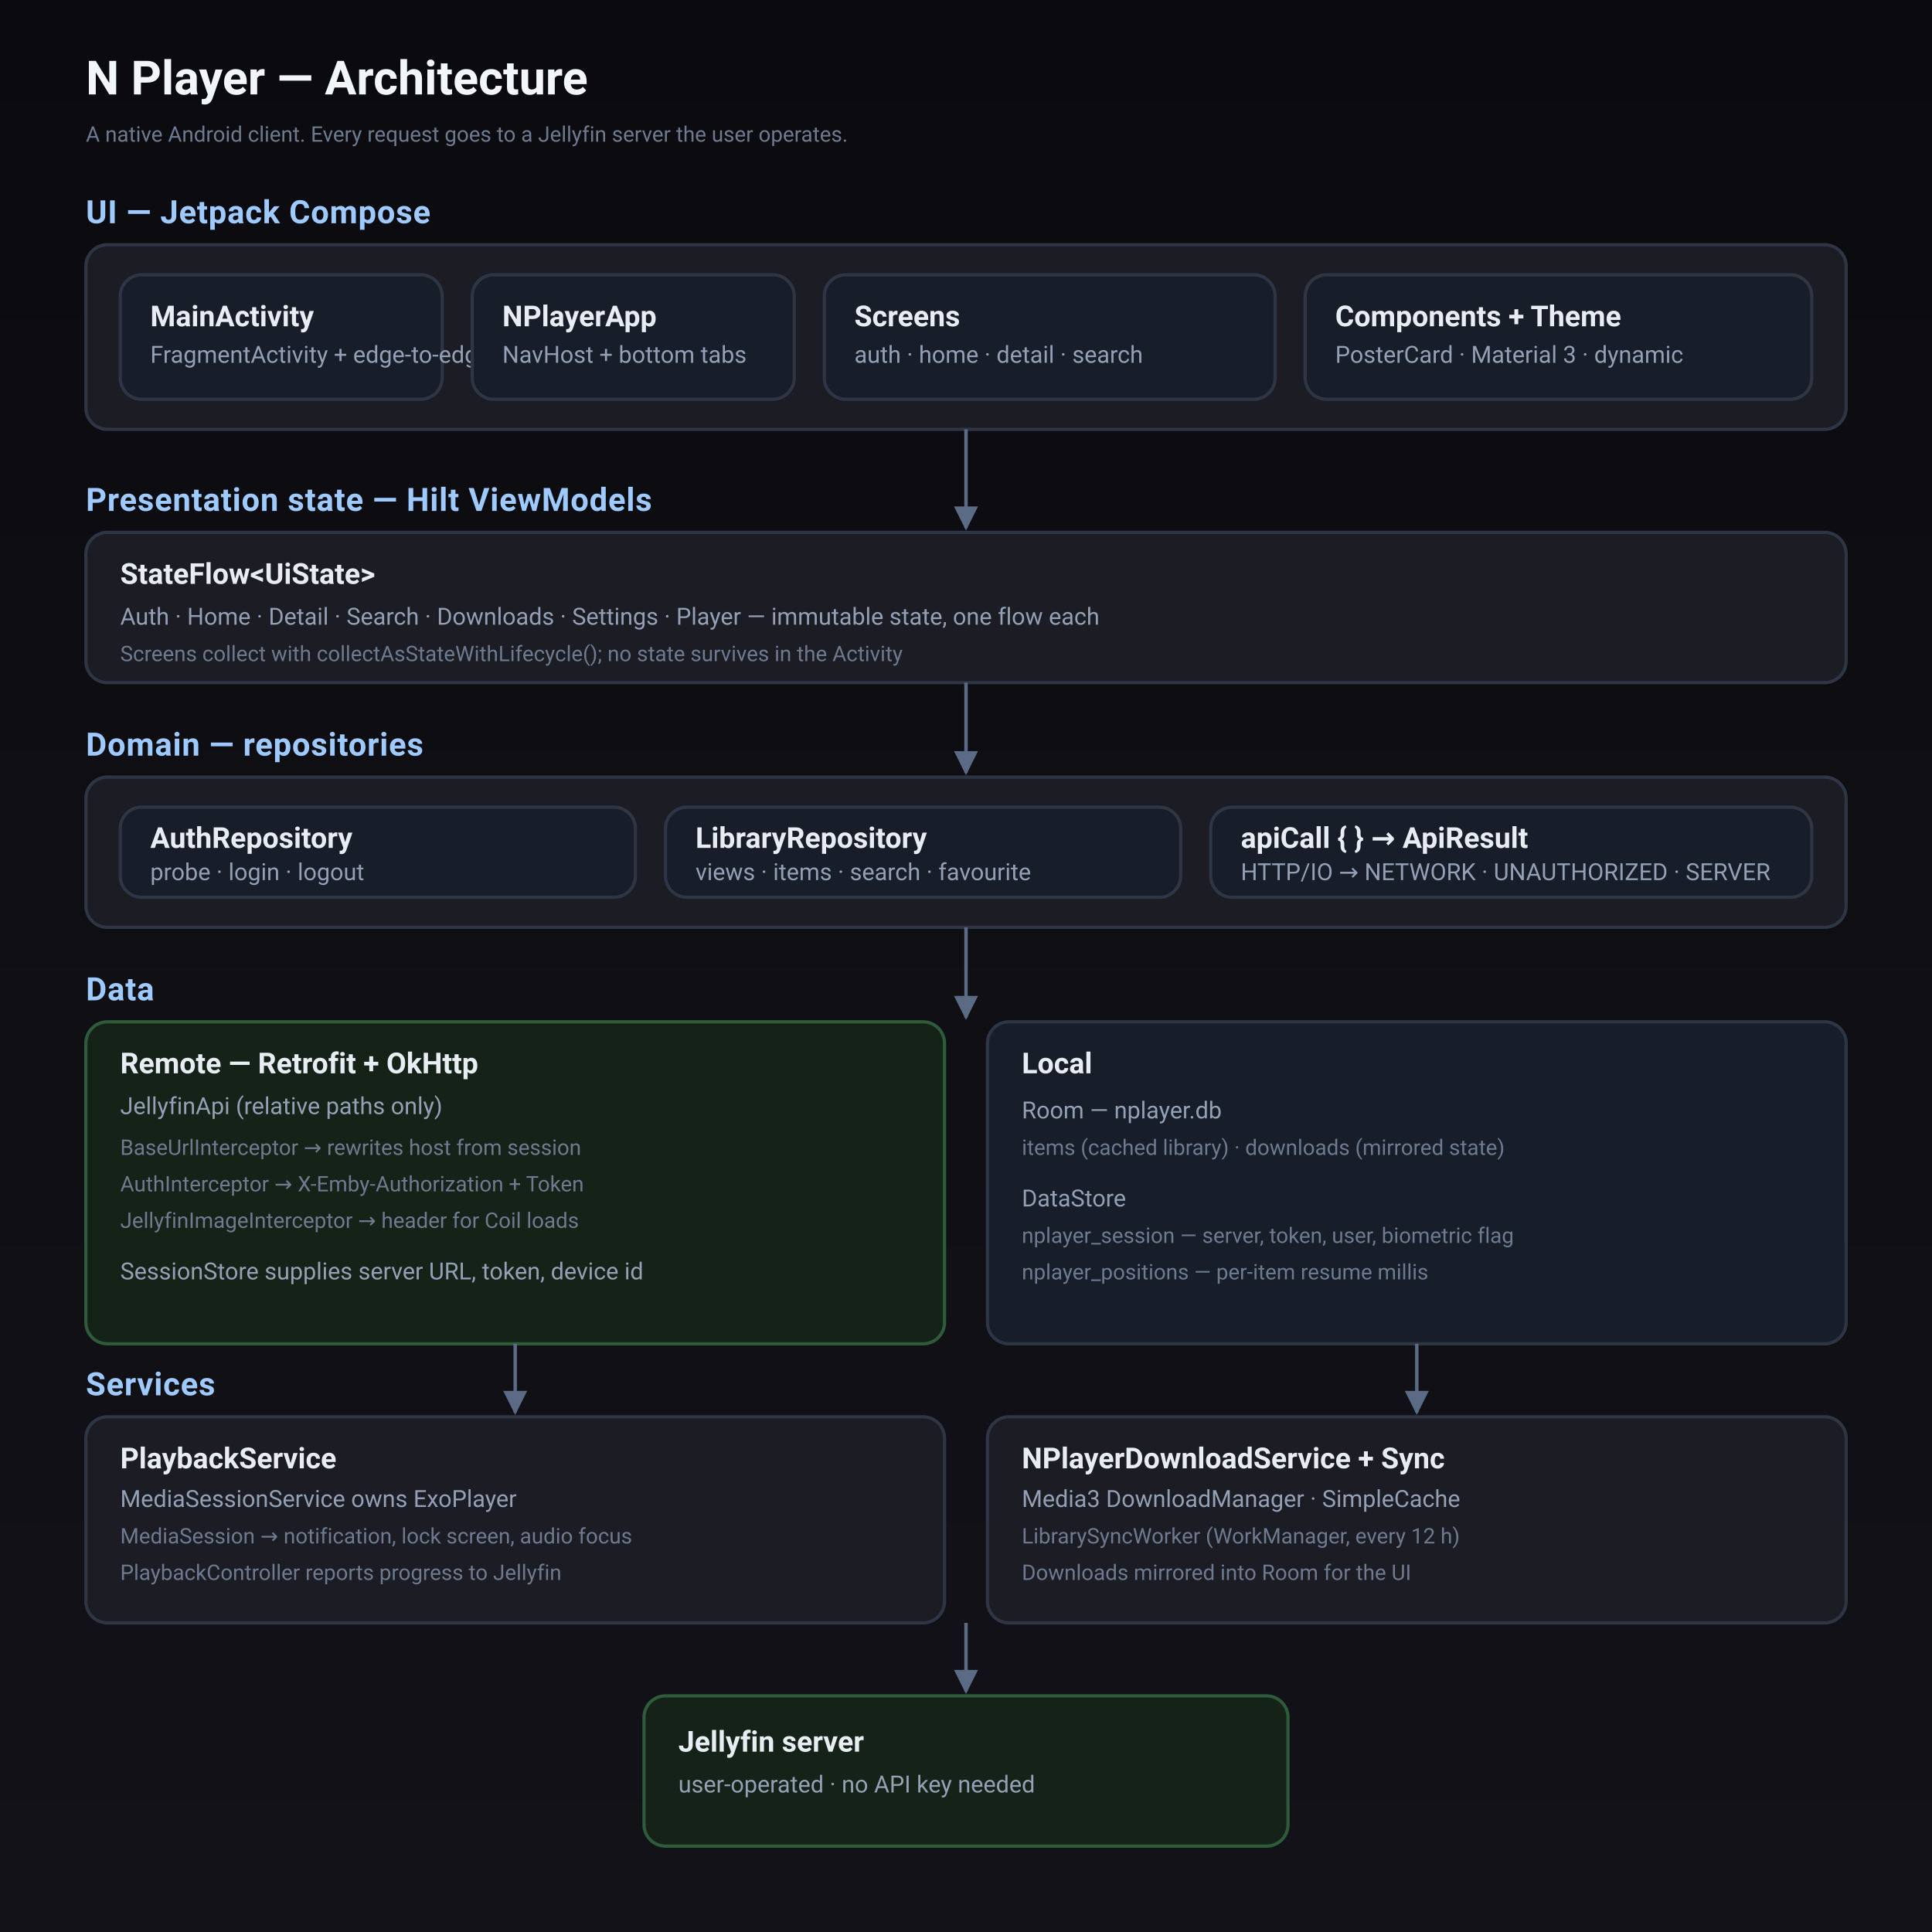
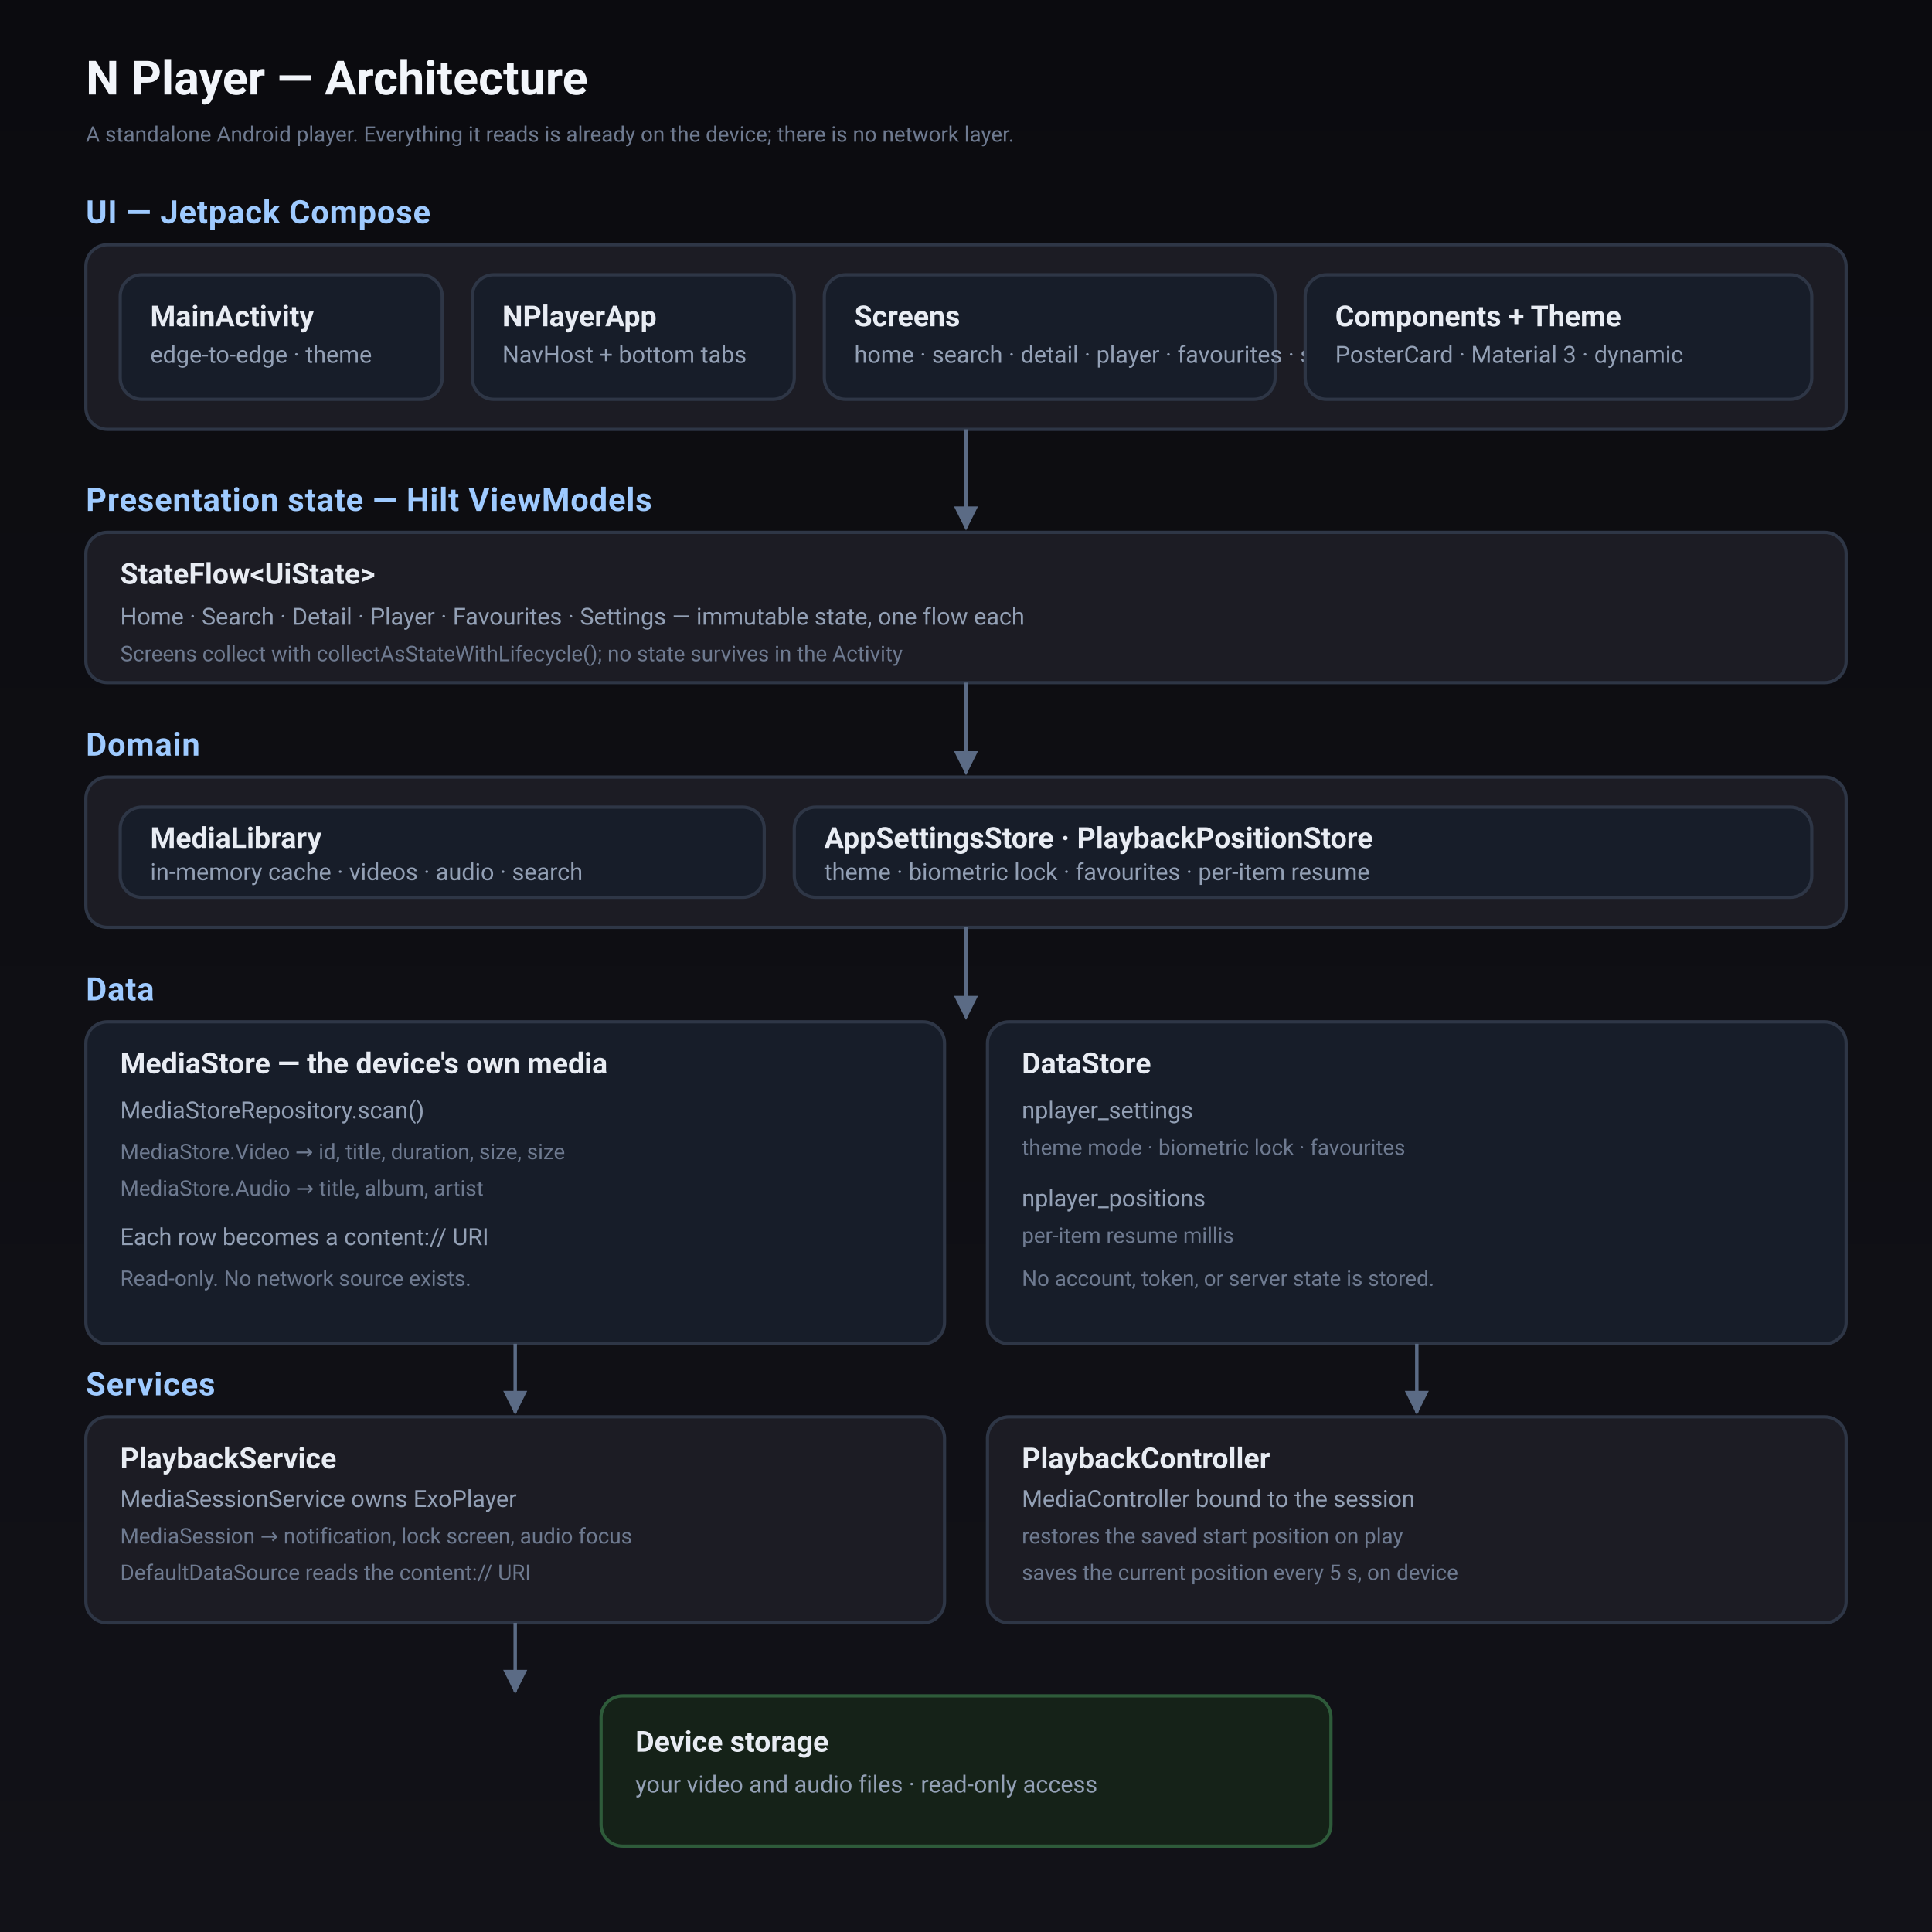
<svg xmlns="http://www.w3.org/2000/svg" viewBox="0 0 900 900" width="900" height="900" role="img" aria-labelledby="title desc" font-family="ui-sans-serif, system-ui, 'Segoe UI', Roboto, sans-serif">
  <defs>
    <linearGradient id="bg" x1="0" y1="0" x2="0" y2="1">
      <stop offset="0%" stop-color="#0B0B0F" />
      <stop offset="100%" stop-color="#121218" />
    </linearGradient>
    <marker id="arrow" viewBox="0 0 10 10" refX="9" refY="5" markerWidth="7" markerHeight="7" orient="auto-start-reverse">
      <path d="M 0 0 L 10 5 L 0 10 z" fill="#5B6B85" />
    </marker>
  </defs>
  <rect width="900" height="900" fill="url(#bg)" />
  <text x="40" y="44" fill="#F2F5FA" font-size="22" font-weight="700">N Player — Architecture</text>
-   <text x="40" y="66" fill="#6E7A90" font-size="10px">A native Android client. Every request goes to a Jellyfin server the user operates.</text>
+   <text x="40" y="66" fill="#6E7A90" font-size="10px">A standalone Android player. Everything it reads is already on the device; there is no network layer.</text>
  <text x="40" y="104" fill="#9ECAFF" font-size="15px" font-weight="700" letter-spacing=".02em">UI — Jetpack Compose</text>
  <rect x="40" y="114" width="820" height="86" fill="#1C1C24" stroke="#2E3646" stroke-width="1.5" rx="10" />
  <g>
    <rect x="56" y="128" width="150" height="58" fill="#171d29" stroke="#2E3646" stroke-width="1.5" rx="10" />
    <text x="70" y="152" fill="#E8ECF3" font-size="13.5px" font-weight="600">MainActivity</text>
-     <text x="70" y="169" fill="#93A0B5" font-size="11px">FragmentActivity + edge-to-edge</text>
+     <text x="70" y="169" fill="#93A0B5" font-size="11px">edge-to-edge · theme</text>
  </g>
  <g>
    <rect x="220" y="128" width="150" height="58" fill="#171d29" stroke="#2E3646" stroke-width="1.5" rx="10" />
    <text x="234" y="152" fill="#E8ECF3" font-size="13.5px" font-weight="600">NPlayerApp</text>
    <text x="234" y="169" fill="#93A0B5" font-size="11px">NavHost + bottom tabs</text>
  </g>
  <g>
    <rect x="384" y="128" width="210" height="58" fill="#171d29" stroke="#2E3646" stroke-width="1.5" rx="10" />
    <text x="398" y="152" fill="#E8ECF3" font-size="13.5px" font-weight="600">Screens</text>
-     <text x="398" y="169" fill="#93A0B5" font-size="11px">auth · home · detail · search</text>
+     <text x="398" y="169" fill="#93A0B5" font-size="11px">home · search · detail · player · favourites · settings</text>
  </g>
  <g>
    <rect x="608" y="128" width="236" height="58" fill="#171d29" stroke="#2E3646" stroke-width="1.5" rx="10" />
    <text x="622" y="152" fill="#E8ECF3" font-size="13.5px" font-weight="600">Components + Theme</text>
    <text x="622" y="169" fill="#93A0B5" font-size="11px">PosterCard · Material 3 · dynamic</text>
  </g>
  <text x="40" y="238" fill="#9ECAFF" font-size="15px" font-weight="700" letter-spacing=".02em">Presentation state — Hilt ViewModels</text>
  <rect x="40" y="248" width="820" height="70" fill="#1C1C24" stroke="#2E3646" stroke-width="1.5" rx="10" />
  <text x="56" y="272" fill="#E8ECF3" font-size="13.5px" font-weight="600">StateFlow&lt;UiState&gt;</text>
-   <text x="56" y="291" fill="#93A0B5" font-size="11px">Auth · Home · Detail · Search · Downloads · Settings · Player — immutable state, one flow each</text>
+   <text x="56" y="291" fill="#93A0B5" font-size="11px">Home · Search · Detail · Player · Favourites · Settings — immutable state, one flow each</text>
  <text x="56" y="308" fill="#6E7A90" font-size="10px">Screens collect with collectAsStateWithLifecycle(); no state survives in the Activity</text>
-   <text x="40" y="352" fill="#9ECAFF" font-size="15px" font-weight="700" letter-spacing=".02em">Domain — repositories</text>
+   <text x="40" y="352" fill="#9ECAFF" font-size="15px" font-weight="700" letter-spacing=".02em">Domain</text>
  <rect x="40" y="362" width="820" height="70" fill="#1C1C24" stroke="#2E3646" stroke-width="1.5" rx="10" />
  <g>
-     <rect x="56" y="376" width="240" height="42" fill="#171d29" stroke="#2E3646" stroke-width="1.5" rx="10" />
-     <text x="70" y="395" fill="#E8ECF3" font-size="13.5px" font-weight="600">AuthRepository</text>
-     <text x="70" y="410" fill="#93A0B5" font-size="11px">probe · login · logout</text>
+     <rect x="56" y="376" width="300" height="42" fill="#171d29" stroke="#2E3646" stroke-width="1.5" rx="10" />
+     <text x="70" y="395" fill="#E8ECF3" font-size="13.5px" font-weight="600">MediaLibrary</text>
+     <text x="70" y="410" fill="#93A0B5" font-size="11px">in-memory cache · videos · audio · search</text>
  </g>
  <g>
-     <rect x="310" y="376" width="240" height="42" fill="#171d29" stroke="#2E3646" stroke-width="1.5" rx="10" />
-     <text x="324" y="395" fill="#E8ECF3" font-size="13.5px" font-weight="600">LibraryRepository</text>
-     <text x="324" y="410" fill="#93A0B5" font-size="11px">views · items · search · favourite</text>
-   </g>
-   <g>
-     <rect x="564" y="376" width="280" height="42" fill="#171d29" stroke="#2E3646" stroke-width="1.5" rx="10" />
-     <text x="578" y="395" fill="#E8ECF3" font-size="13.5px" font-weight="600">apiCall { } → ApiResult</text>
-     <text x="578" y="410" fill="#93A0B5" font-size="11px">HTTP/IO → NETWORK · UNAUTHORIZED · SERVER</text>
+     <rect x="370" y="376" width="474" height="42" fill="#171d29" stroke="#2E3646" stroke-width="1.5" rx="10" />
+     <text x="384" y="395" fill="#E8ECF3" font-size="13.5px" font-weight="600">AppSettingsStore · PlaybackPositionStore</text>
+     <text x="384" y="410" fill="#93A0B5" font-size="11px">theme · biometric lock · favourites · per-item resume</text>
  </g>
  <text x="40" y="466" fill="#9ECAFF" font-size="15px" font-weight="700" letter-spacing=".02em">Data</text>
-   <rect x="40" y="476" width="400" height="150" fill="#152218" stroke="#2E5B3A" stroke-width="1.5" rx="10" />
-   <text x="56" y="500" fill="#E8ECF3" font-size="13.5px" font-weight="600">Remote — Retrofit + OkHttp</text>
-   <text x="56" y="519" fill="#93A0B5" font-size="11px">JellyfinApi (relative paths only)</text>
-   <text x="56" y="538" fill="#6E7A90" font-size="10px">BaseUrlInterceptor  → rewrites host from session</text>
-   <text x="56" y="555" fill="#6E7A90" font-size="10px">AuthInterceptor    → X-Emby-Authorization + Token</text>
-   <text x="56" y="572" fill="#6E7A90" font-size="10px">JellyfinImageInterceptor → header for Coil loads</text>
-   <text x="56" y="596" fill="#93A0B5" font-size="11px">SessionStore supplies server URL, token, device id</text>
+   <rect x="40" y="476" width="400" height="150" fill="#171d29" stroke="#2E3646" stroke-width="1.5" rx="10" />
+   <text x="56" y="500" fill="#E8ECF3" font-size="13.5px" font-weight="600">MediaStore — the device's own media</text>
+   <text x="56" y="521" fill="#93A0B5" font-size="11px">MediaStoreRepository.scan()</text>
+   <text x="56" y="540" fill="#6E7A90" font-size="10px">MediaStore.Video → id, title, duration, size, size</text>
+   <text x="56" y="557" fill="#6E7A90" font-size="10px">MediaStore.Audio → title, album, artist</text>
+   <text x="56" y="580" fill="#93A0B5" font-size="11px">Each row becomes a content:// URI</text>
+   <text x="56" y="599" fill="#6E7A90" font-size="10px">Read-only. No network source exists.</text>
  <rect x="460" y="476" width="400" height="150" fill="#171d29" stroke="#2E3646" stroke-width="1.5" rx="10" />
-   <text x="476" y="500" fill="#E8ECF3" font-size="13.5px" font-weight="600">Local</text>
-   <text x="476" y="521" fill="#93A0B5" font-size="11px">Room — nplayer.db</text>
-   <text x="476" y="538" fill="#6E7A90" font-size="10px">items (cached library) · downloads (mirrored state)</text>
-   <text x="476" y="562" fill="#93A0B5" font-size="11px">DataStore</text>
-   <text x="476" y="579" fill="#6E7A90" font-size="10px">nplayer_session — server, token, user, biometric flag</text>
-   <text x="476" y="596" fill="#6E7A90" font-size="10px">nplayer_positions — per-item resume millis</text>
+   <text x="476" y="500" fill="#E8ECF3" font-size="13.5px" font-weight="600">DataStore</text>
+   <text x="476" y="521" fill="#93A0B5" font-size="11px">nplayer_settings</text>
+   <text x="476" y="538" fill="#6E7A90" font-size="10px">theme mode · biometric lock · favourites</text>
+   <text x="476" y="562" fill="#93A0B5" font-size="11px">nplayer_positions</text>
+   <text x="476" y="579" fill="#6E7A90" font-size="10px">per-item resume millis</text>
+   <text x="476" y="599" fill="#6E7A90" font-size="10px">No account, token, or server state is stored.</text>
  <text x="40" y="650" fill="#9ECAFF" font-size="15px" font-weight="700" letter-spacing=".02em">Services</text>
  <rect x="40" y="660" width="400" height="96" fill="#1C1C24" stroke="#2E3646" stroke-width="1.5" rx="10" />
  <text x="56" y="684" fill="#E8ECF3" font-size="13.5px" font-weight="600">PlaybackService</text>
  <text x="56" y="702" fill="#93A0B5" font-size="11px">MediaSessionService owns ExoPlayer</text>
  <text x="56" y="719" fill="#6E7A90" font-size="10px">MediaSession → notification, lock screen, audio focus</text>
-   <text x="56" y="736" fill="#6E7A90" font-size="10px">PlaybackController reports progress to Jellyfin</text>
+   <text x="56" y="736" fill="#6E7A90" font-size="10px">DefaultDataSource reads the content:// URI</text>
  <rect x="460" y="660" width="400" height="96" fill="#1C1C24" stroke="#2E3646" stroke-width="1.5" rx="10" />
-   <text x="476" y="684" fill="#E8ECF3" font-size="13.5px" font-weight="600">NPlayerDownloadService + Sync</text>
-   <text x="476" y="702" fill="#93A0B5" font-size="11px">Media3 DownloadManager · SimpleCache</text>
-   <text x="476" y="719" fill="#6E7A90" font-size="10px">LibrarySyncWorker (WorkManager, every 12 h)</text>
-   <text x="476" y="736" fill="#6E7A90" font-size="10px">Downloads mirrored into Room for the UI</text>
+   <text x="476" y="684" fill="#E8ECF3" font-size="13.5px" font-weight="600">PlaybackController</text>
+   <text x="476" y="702" fill="#93A0B5" font-size="11px">MediaController bound to the session</text>
+   <text x="476" y="719" fill="#6E7A90" font-size="10px">restores the saved start position on play</text>
+   <text x="476" y="736" fill="#6E7A90" font-size="10px">saves the current position every 5 s, on device</text>
  <line x1="450" y1="200" x2="450" y2="246" stroke="#5B6B85" stroke-width="1.6" fill="none" marker-end="url(#arrow)" />
  <line x1="450" y1="318" x2="450" y2="360" stroke="#5B6B85" stroke-width="1.6" fill="none" marker-end="url(#arrow)" />
  <line x1="450" y1="432" x2="450" y2="474" stroke="#5B6B85" stroke-width="1.6" fill="none" marker-end="url(#arrow)" />
  <line x1="240" y1="626" x2="240" y2="658" stroke="#5B6B85" stroke-width="1.6" fill="none" marker-end="url(#arrow)" />
  <line x1="660" y1="626" x2="660" y2="658" stroke="#5B6B85" stroke-width="1.6" fill="none" marker-end="url(#arrow)" />
-   <rect x="300" y="790" width="300" height="70" fill="#152218" stroke="#2E5B3A" stroke-width="1.5" rx="10" />
-   <text x="316" y="816" fill="#E8ECF3" font-size="13.5px" font-weight="600">Jellyfin server</text>
-   <text x="316" y="835" fill="#93A0B5" font-size="11px">user-operated · no API key needed</text>
-   <line x1="450" y1="756" x2="450" y2="788" stroke="#5B6B85" stroke-width="1.6" fill="none" marker-end="url(#arrow)" />
+   <rect x="280" y="790" width="340" height="70" fill="#152218" stroke="#2E5B3A" stroke-width="1.5" rx="10" />
+   <text x="296" y="816" fill="#E8ECF3" font-size="13.5px" font-weight="600">Device storage</text>
+   <text x="296" y="835" fill="#93A0B5" font-size="11px">your video and audio files · read-only access</text>
+   <line x1="240" y1="756" x2="240" y2="788" stroke="#5B6B85" stroke-width="1.6" fill="none" marker-end="url(#arrow)" />
</svg>
